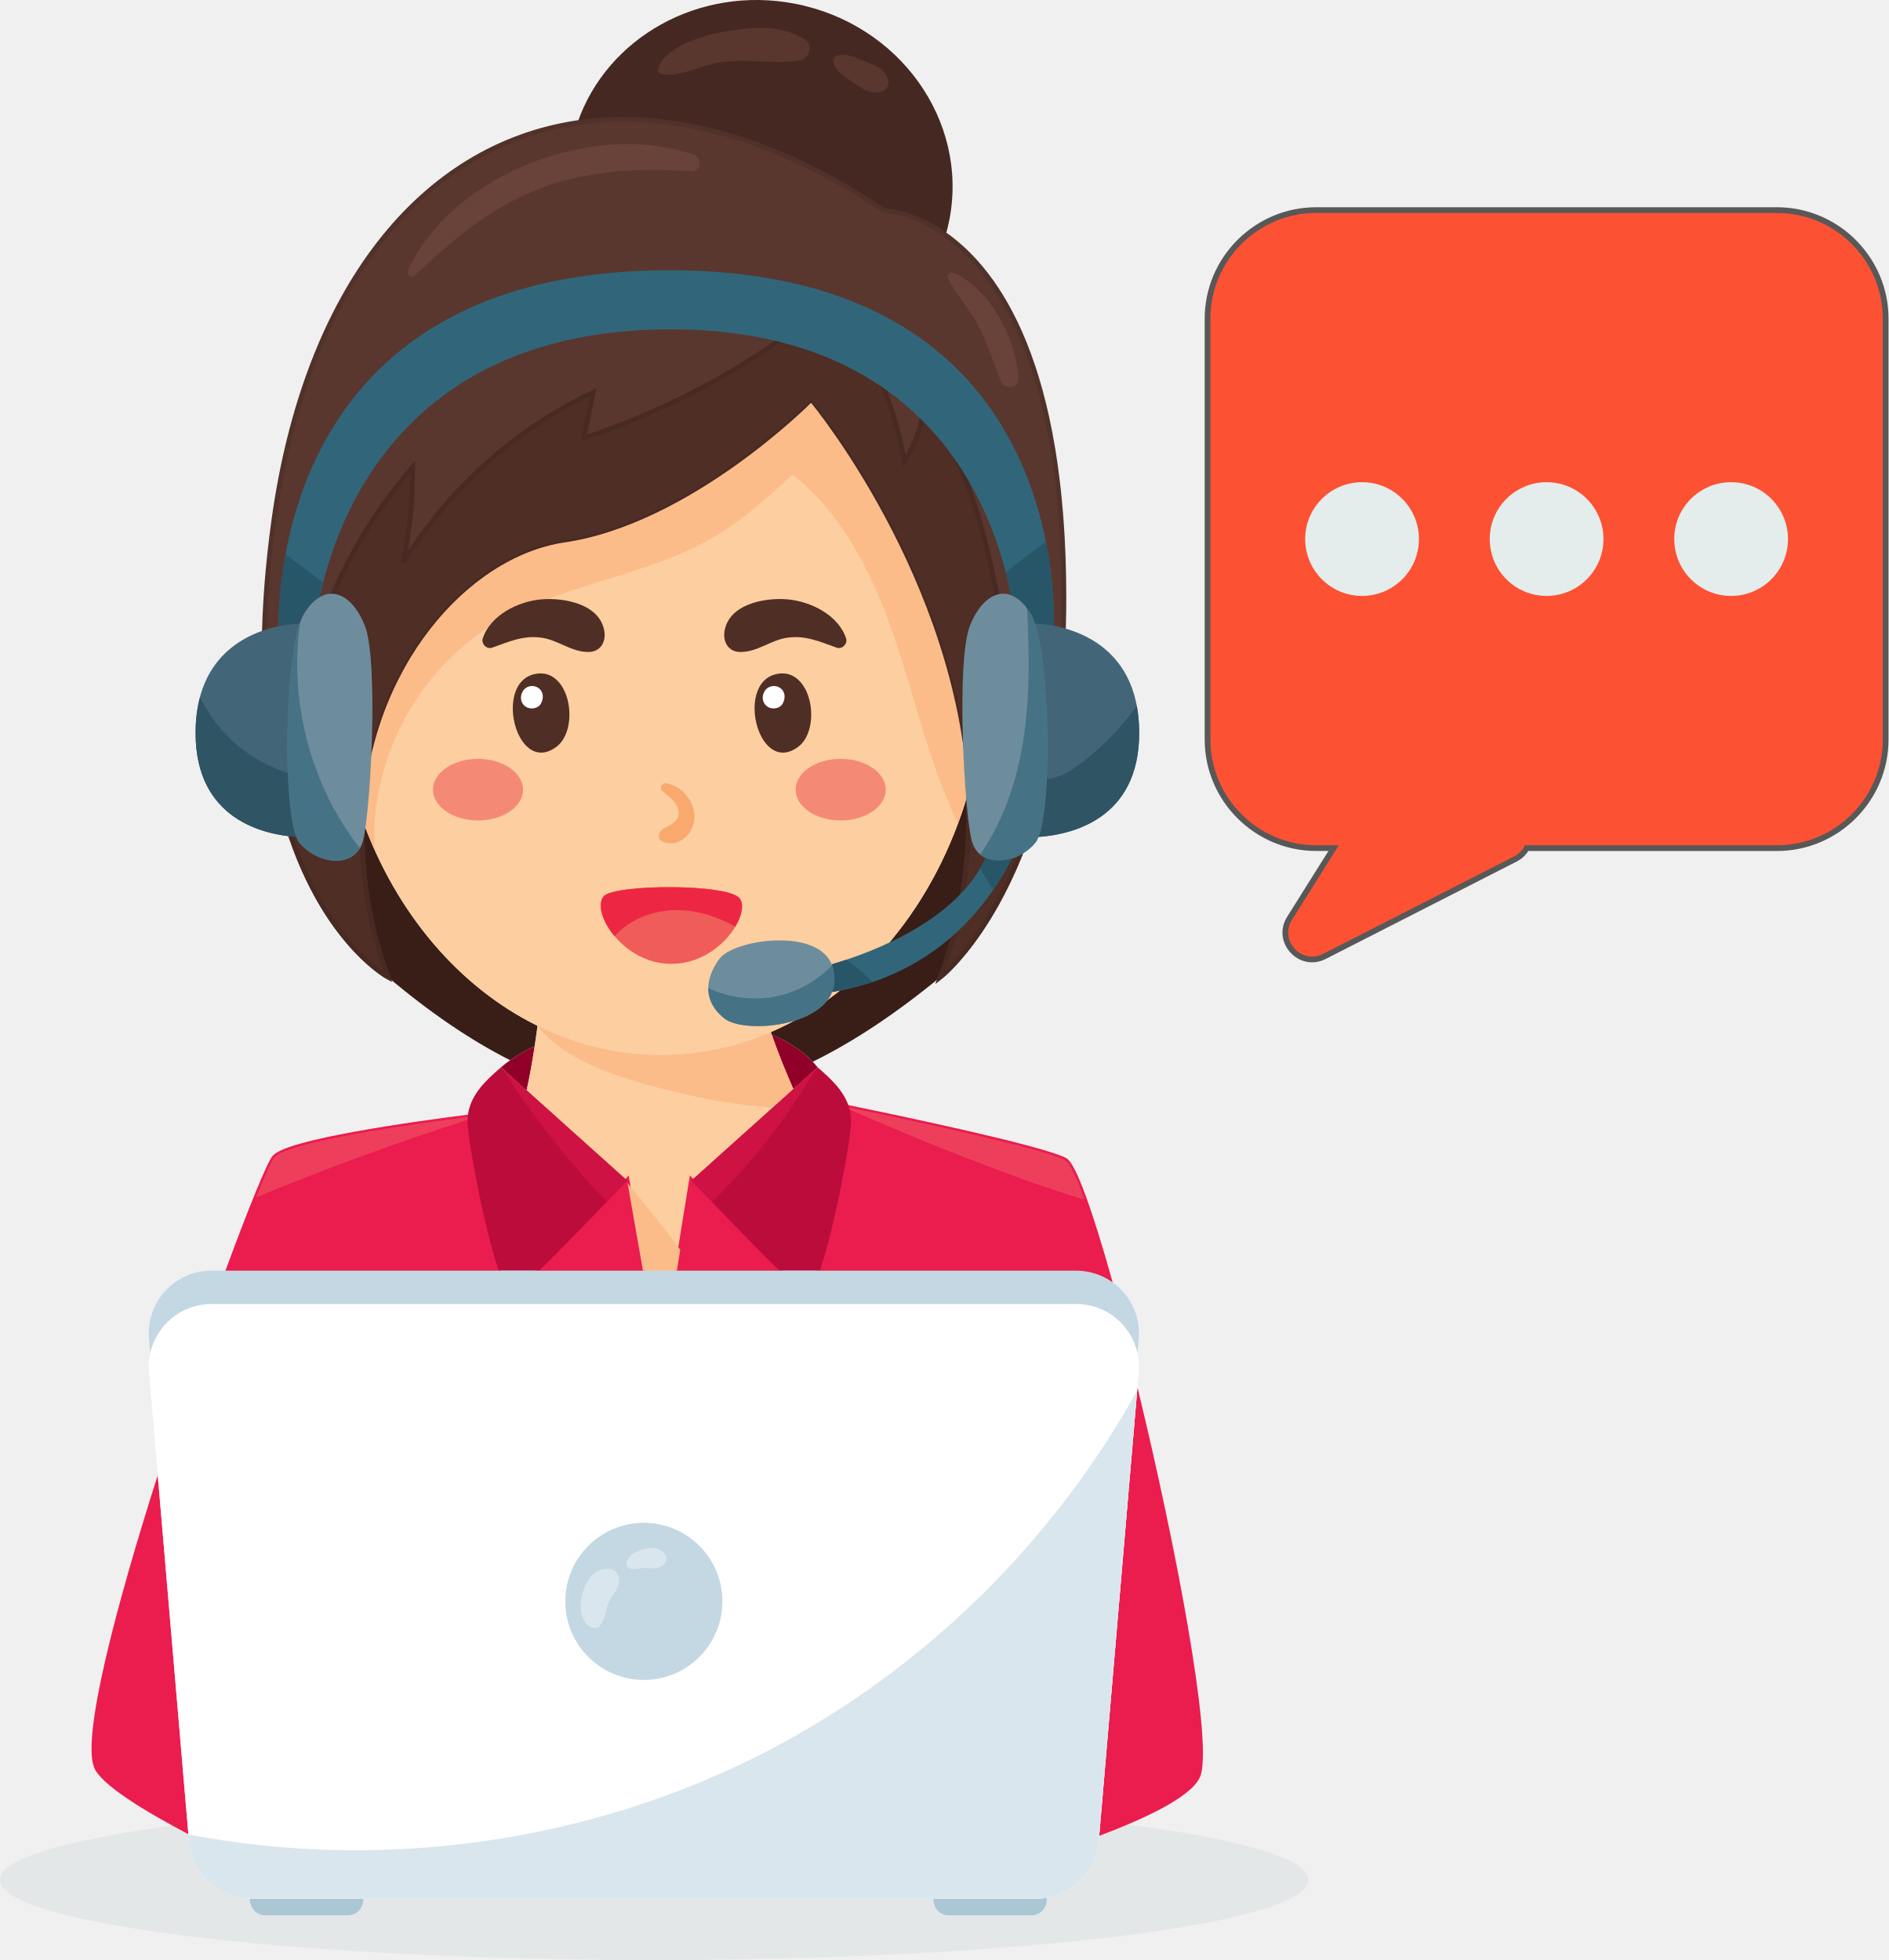
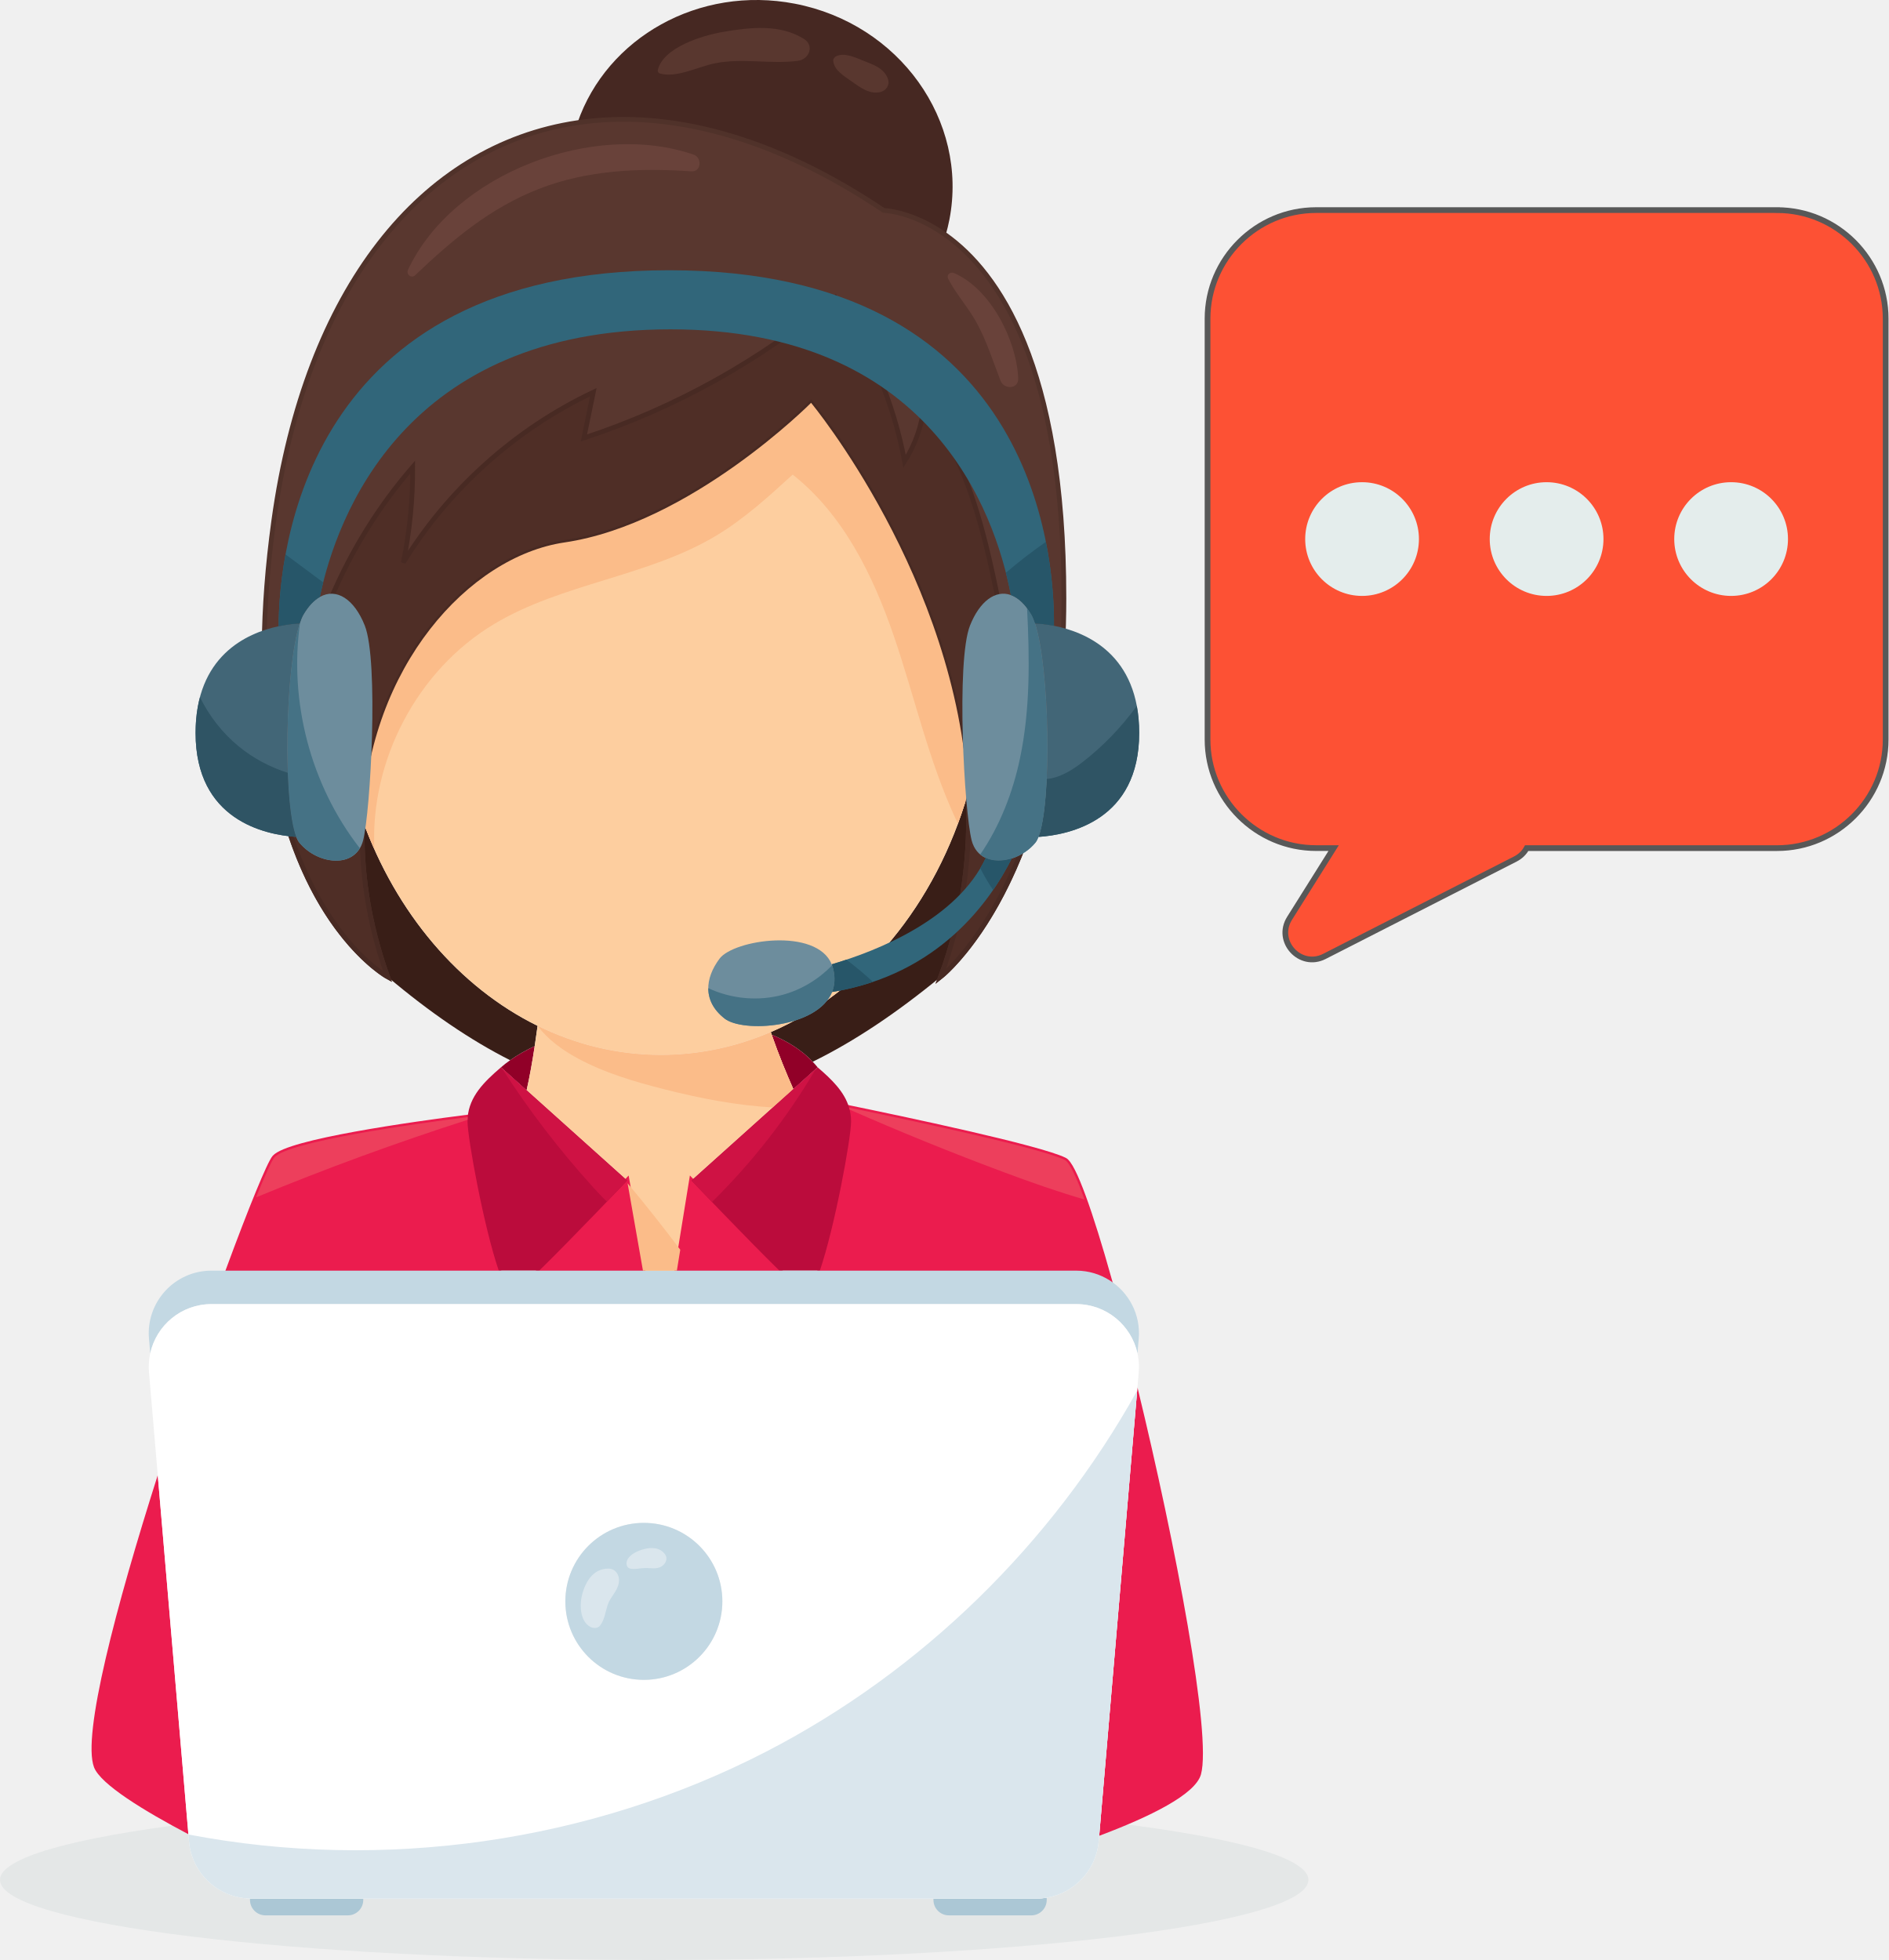
<svg xmlns="http://www.w3.org/2000/svg" width="39.687mm" height="41.197mm" viewBox="0 0 39.687 41.197" version="1.1" id="svg1" xml:space="preserve">
  <defs id="defs1" />
  <g id="layer1" transform="translate(-73.22769,-327.5129)">
    <g id="g377" transform="matrix(0.3749989,0,0,0.3749989,286.7458,-69.93483)">
      <g id="g301" transform="matrix(1.004106,0,0,1.004106,4.934689,-3.410791)">
        <g id="g299" transform="translate(5.0752824e-5,-1.1514943e-4)">
          <ellipse style="fill:#e4e7e7;fill-opacity:1;stroke:none;stroke-width:0.333;stroke-opacity:1" cx="-535.457" cy="1163.864" rx="36.513" ry="4.473" id="ellipse1-88" />
          <g id="g45-1" transform="matrix(0.2645833,0,0,0.2645833,-601.5147,1044.548)">
            <path style="fill:#391e17" d="m 225.067,270.775 c -16.559,-8.14 -29.861,-23.807 -36.927,-43.449 -0.442,10.255 1.095,21.409 5.278,33.1 8.949,7.561 17.519,13.391 25.856,17.6 1.518,-1.076 3.26,-2.072 5.184,-2.978 0.216,-1.419 0.419,-2.85 0.609,-4.273 z" id="path2-2" />
            <path style="fill:#391e17" d="m 315.839,221.715 c -6.758,23.41 -22.123,42.013 -41.583,50.379 0.062,0.179 0.122,0.361 0.184,0.54 3.438,1.428 6.396,3.321 8.657,5.716 8.776,-4.302 17.712,-10.293 26.992,-17.924 4.89,-13.134 6.392,-26.236 5.75,-38.711 z" id="path3-1" />
            <path style="fill:#910028" d="m 224.458,275.048 c -1.924,0.907 -3.667,1.903 -5.184,2.978 -0.685,0.486 -1.341,0.982 -1.929,1.5 l 5.404,4.853 c 0.64,-2.833 1.21,-6.042 1.709,-9.331 z" id="path4-49" />
            <path style="fill:#910028" d="m 274.44,272.634 c 1.505,4.317 3.155,8.303 4.571,11.492 l 5.123,-4.6 c -0.323,-0.408 -0.677,-0.794 -1.037,-1.176 -2.261,-2.395 -5.219,-4.289 -8.657,-5.716 z" id="path5-8" />
            <path style="fill:#fdce9f" d="m 279.011,284.126 c -1.416,-3.189 -3.066,-7.175 -4.571,-11.492 -0.062,-0.179 -0.123,-0.36 -0.184,-0.54 -7.238,3.112 -15.036,4.816 -23.17,4.816 -9.213,0 -17.995,-2.19 -26.02,-6.135 -0.189,1.423 -0.393,2.854 -0.608,4.273 -0.5,3.289 -1.069,6.498 -1.709,9.331 l 21.203,19.039 3.339,19.005 h 7.154 l 3.082,-19.005 z" id="path6-24" />
            <path style="fill:#eb1c4e;stroke:#eb1c4e;stroke-opacity:1" d="m 284.602,322.423 h 54.095 c 2.6,0 5.003,0.76 7.037,2.043 -4.006,-14.279 -7.575,-24.444 -9.472,-25.392 -5.229,-2.615 -34.233,-8.725 -45.487,-11.037 0.266,0.903 0.418,1.859 0.418,2.892 0,3.558 -3.455,22.365 -6.591,31.494 z" id="path7-5" />
            <path style="fill:#eb1c4e" d="m 351.599,347.026 -8.069,94.633 c 10.704,-4.017 20.298,-8.718 21.47,-12.964 2.283,-8.275 -5.278,-48.257 -13.401,-81.669 z" id="path8-2" />
            <path style="fill:#eb1c4e" d="m 131.5,427.194 c 1.368,3.606 10.581,9.219 19.904,14.131 l -6.46,-75.76 c -8.813,27.692 -15.994,54.907 -13.444,61.629 z" id="path9-99" />
            <path style="fill:#eb1c4e;stroke:#eb1c4e;stroke-opacity:1" d="m 210.286,290.929 c 0,-0.308 0.013,-0.608 0.038,-0.904 -11.911,1.519 -37.846,5.172 -40.763,8.506 -1.06,1.211 -4.918,10.63 -9.809,23.892 h 57.125 c -3.137,-9.129 -6.591,-27.936 -6.591,-31.494 z" id="path10-83" />
            <path style="fill:#eb1c4e;stroke:#eb1c4e;stroke-opacity:1" d="m 257.527,303.418 -3.082,19.005 h 21.625 c -7.194,-7.059 -18.543,-19.005 -18.543,-19.005 z" id="path11-8" />
            <path style="fill:#eb1c4e;stroke:#eb1c4e;stroke-opacity:1" d="m 225.409,322.423 h 21.882 l -3.339,-19.005 c 0,0 -11.35,11.946 -18.543,19.005 z" id="path12-6" />
            <path style="fill:#bb0c3c" d="m 216.877,322.423 h 8.533 c 7.193,-7.058 18.543,-19.005 18.543,-19.005 l -21.203,-19.039 -5.404,-4.853 c -3.562,3.053 -6.647,6.106 -7.021,10.499 -0.025,0.295 -0.038,0.596 -0.038,0.904 -0.001,3.558 3.453,22.365 6.59,31.494 z" id="path13-9" />
            <path style="fill:#bb0c3c" d="m 257.527,303.418 c 0,0 11.35,11.947 18.543,19.005 h 8.533 c 3.136,-9.129 6.591,-27.935 6.591,-31.494 0,-1.033 -0.153,-1.989 -0.418,-2.892 -0.991,-3.369 -3.643,-5.941 -6.641,-8.511 l -5.123,4.6 z" id="path14-8" />
            <path style="fill:#462822" d="m 298.088,98.747 c 0,0 5.903,0.106 13.054,5.194 0.308,-1.067 0.58,-2.151 0.794,-3.261 4.03,-20.914 -10.571,-41.31 -32.612,-45.557 -20.2,-3.892 -39.628,7.137 -45.836,25.105 19.191,-2.849 41.307,2.872 64.6,18.519 z" id="path15-66" />
            <path style="fill:#abc7d5" d="m 164.402,454.9 v 0.294 c 0,1.795 1.455,3.25 3.25,3.25 h 17.392 c 1.795,0 3.25,-1.455 3.25,-3.25 v -0.279 h -23.589 c -0.101,0 -0.201,-0.013 -0.303,-0.015 z" id="path16-2" />
            <path style="fill:#abc7d5" d="m 308.569,454.915 v 0.279 c 0,1.795 1.455,3.25 3.25,3.25 h 17.392 c 1.795,0 3.25,-1.455 3.25,-3.25 v -0.474 c -0.719,0.121 -1.453,0.195 -2.204,0.195 z" id="path17-38" />
            <path style="fill:#c3d8e3" d="m 156.266,329.482 h 182.431 c 6.377,0 11.62,4.496 12.91,10.391 l 0.265,-3.104 c 0.437,-5.128 -2.112,-9.761 -6.137,-12.302 -2.034,-1.284 -4.437,-2.043 -7.037,-2.043 h -54.095 -8.533 -21.625 -7.154 -21.882 -8.533 -57.125 -3.486 c -7.746,0 -13.832,6.628 -13.174,14.346 l 0.265,3.104 c 1.29,-5.896 6.532,-10.392 12.91,-10.392 z" id="path18-26" />
            <path style="fill:#ffffff" d="m 351.872,343.827 c 0.116,-1.363 0.012,-2.689 -0.265,-3.954 -1.29,-5.895 -6.533,-10.391 -12.91,-10.391 H 156.266 c -6.377,0 -11.62,4.496 -12.91,10.391 -0.277,1.265 -0.381,2.591 -0.265,3.954 l 1.854,21.738 6.46,75.76 0.127,1.49 c 0.575,6.74 6.141,11.931 12.871,12.084 0.102,0.002 0.201,0.015 0.303,0.015 h 23.589 120.274 21.688 c 0.751,0 1.485,-0.074 2.204,-0.195 5.85,-0.985 10.451,-5.811 10.97,-11.904 l 0.099,-1.157 8.069,-94.633 z m -104.391,31.81 c 9.147,0 16.561,7.414 16.561,16.561 0,9.147 -7.415,16.561 -16.561,16.561 -9.147,0 -16.561,-7.415 -16.561,-16.561 0,-9.147 7.415,-16.561 16.561,-16.561 z" id="path19-2" />
            <circle style="fill:#c3d8e3" cx="247.481" cy="392.198" r="16.561" id="circle19" />
            <path style="fill:#fdce9f" d="m 251.086,276.91 c 8.133,0 15.932,-1.705 23.17,-4.816 19.46,-8.366 34.825,-26.969 41.583,-50.379 -2.337,-45.345 -33.085,-82.384 -33.085,-82.384 0,0 -25.334,25.528 -52.002,29.456 -20.231,2.979 -41.224,26.305 -42.613,58.54 7.067,19.642 20.369,35.309 36.927,43.449 8.025,3.944 16.807,6.134 26.02,6.134 z" id="path20-75" />
            <path style="fill:#59372f;stroke:#50322a;stroke-opacity:1" d="m 188.139,227.326 c 1.389,-32.235 22.382,-55.561 42.613,-58.54 26.668,-3.928 52.002,-29.456 52.002,-29.456 0,0 30.748,37.039 33.085,82.384 0.643,12.475 -0.86,25.577 -5.75,38.711 0,0 25.992,-20.288 26.001,-79.858 0.007,-49.186 -13.948,-68.802 -24.947,-76.628 -7.152,-5.088 -13.054,-5.194 -13.054,-5.194 -23.293,-15.647 -45.409,-21.368 -64.6,-18.519 -32.991,4.898 -57.327,35.143 -64.071,83.976 -10.667,77.239 24.001,96.222 24.001,96.222 -4.185,-11.688 -5.722,-22.843 -5.28,-33.098 z" id="path21-7" />
            <path style="fill:#4f2e26;stroke:#482a23;stroke-opacity:1" d="m 306.604,139.698 c -0.409,4.24 -1.836,8.378 -4.127,11.969 -2.305,-12.385 -7.322,-24.257 -14.598,-34.542 -15.568,13.148 -33.686,23.266 -53.046,29.624 0.663,-3.218 1.326,-6.437 1.989,-9.655 -16.45,7.785 -30.558,20.439 -40.08,35.948 1.348,-6.63 2.013,-13.399 1.981,-20.165 -14.369,16.594 -23.328,37.799 -25.21,59.669 -0.16,1.855 -0.93,4.32 -2.783,4.139 -0.539,-0.053 -0.999,-0.353 -1.411,-0.72 6.036,34.561 24.1,44.46 24.1,44.46 -4.184,-11.691 -5.72,-22.845 -5.278,-33.1 1.389,-32.235 22.382,-55.561 42.613,-58.54 26.668,-3.928 52.002,-29.456 52.002,-29.456 0,0 30.748,37.039 33.085,82.384 0.643,12.475 -0.86,25.577 -5.75,38.711 0,0 14.835,-11.587 22.093,-42.943 -11.157,-24.336 -8.763,-56.163 -25.58,-77.783 z" id="path22-82" />
            <path style="fill:#69423a" d="m 257.977,86.967 c -20.888,-7.205 -50.622,3.834 -60.243,24.287 -0.453,0.962 0.681,1.941 1.503,1.16 7.902,-7.51 15.839,-14.217 26.133,-18.226 10.253,-3.993 21.265,-4.444 32.129,-3.691 2.126,0.147 2.301,-2.902 0.478,-3.53 z" id="path23-7" />
            <path style="fill:#69423a" d="m 312.919,111.957 c -0.811,-0.35 -1.669,0.375 -1.229,1.229 1.669,3.243 4.192,5.982 5.964,9.197 2.154,3.908 3.465,8.163 5.074,12.305 0.727,1.872 3.815,1.781 3.721,-0.504 -0.329,-8.031 -5.811,-18.895 -13.53,-22.227 z" id="path24-8" />
            <path style="fill:#fbbc89" d="m 282.754,139.331 c 0,0 -25.334,25.528 -52.002,29.456 -20.231,2.979 -41.224,26.305 -42.613,58.54 0.756,2.102 1.598,4.149 2.494,6.156 -0.894,-18.744 9.063,-37.743 25.182,-47.433 14.493,-8.713 32.516,-10.01 47.001,-18.738 5.88,-3.543 10.99,-8.205 16.058,-12.836 10.657,8.407 16.924,21.182 21.327,34.022 4.403,12.84 7.316,26.234 13.026,38.548 0.165,0.356 0.336,0.714 0.506,1.071 0.774,-2.089 1.477,-4.224 2.105,-6.401 -2.336,-45.346 -33.084,-82.385 -33.084,-82.385 z" id="path25-0" />
-             <path style="fill:#4f2e26" d="m 239.163,187.637 c -0.827,-5.831 -8.465,-7.269 -13.323,-6.839 -4.873,0.431 -10.731,3.306 -12.342,8.249 -0.361,1.109 0.824,2.344 1.951,1.951 3.539,-1.235 6.496,-2.648 10.389,-2.122 3.61,0.488 6.393,3.111 10.082,3.018 2.39,-0.06 3.55,-2.088 3.243,-4.257 z" id="path26-2" />
            <g id="g28-08">
-               <path style="fill:#4f2e26" d="m 227.569,196.792 c -0.645,-0.277 -1.367,-0.409 -2.164,-0.36 -10.065,0.615 -5.045,21.995 3.647,15.462 4.208,-3.164 3.421,-12.995 -1.483,-15.102 z" id="path27-9" />
-               <path style="fill:#ffffff" d="m 225.073,199.382 c -1.052,-0.616 -2.54,-0.275 -3.136,0.822 -0.03,0.055 -0.059,0.109 -0.089,0.163 -0.598,1.101 -0.281,2.497 0.824,3.145 1,0.585 2.622,0.314 3.144,-0.825 0.026,-0.057 0.052,-0.113 0.078,-0.17 0.523,-1.134 0.335,-2.458 -0.821,-3.135 z" id="path28-28" />
-             </g>
-             <path style="fill:#4f2e26" d="m 264.48,187.637 c 0.827,-5.831 8.465,-7.269 13.323,-6.839 4.874,0.431 10.732,3.306 12.342,8.249 0.361,1.109 -0.824,2.344 -1.951,1.951 -3.539,-1.235 -6.497,-2.648 -10.389,-2.122 -3.61,0.488 -6.393,3.111 -10.082,3.018 -2.391,-0.06 -3.551,-2.088 -3.243,-4.257 z" id="path29-2" />
+ 			
+ 			
+ 		</g>
            <g id="g31-05">
-               <path style="fill:#4f2e26" d="m 278.569,196.792 c -0.645,-0.277 -1.367,-0.409 -2.164,-0.36 -10.065,0.615 -5.045,21.995 3.647,15.462 4.208,-3.164 3.421,-12.995 -1.483,-15.102 z" id="path30-5" />
-               <path style="fill:#ffffff" d="m 276.073,199.382 c -1.052,-0.616 -2.54,-0.275 -3.136,0.822 -0.03,0.055 -0.059,0.109 -0.089,0.163 -0.598,1.101 -0.281,2.497 0.825,3.145 1,0.585 2.622,0.314 3.144,-0.825 0.026,-0.057 0.052,-0.113 0.078,-0.17 0.522,-1.134 0.334,-2.458 -0.822,-3.135 z" id="path31-27" />
-             </g>
-             <path style="fill:#f9a96e" d="m 252.029,219.597 c -0.812,-0.105 -1.293,1.131 -0.677,1.634 1.439,1.175 2.823,2.04 3.38,3.932 0.613,2.082 -1.351,3.236 -2.932,3.901 -1.072,0.451 -1.739,2.186 -0.369,2.82 3.322,1.538 6.614,-1.679 6.717,-5.026 0.108,-3.462 -2.656,-6.814 -6.119,-7.261 z" id="path32-6" />
-             <path style="fill:#f05c59" d="m 239,243.445 c 2.173,-2.568 26.5,-2.75 28.75,0.5 2.25,3.25 -4.25,13.75 -14.5,13.75 -10.25,0 -17,-11 -14.25,-14.25 z" id="path33-7" />
-             <path style="fill:#ed2743" d="m 267.75,243.945 c -2.25,-3.25 -26.578,-3.068 -28.75,-0.5 -1.385,1.637 -0.359,5.238 2.309,8.411 3.6,-4.05 9.476,-5.919 14.951,-5.422 3.711,0.337 7.242,1.608 10.516,3.416 1.413,-2.367 1.833,-4.665 0.974,-5.905 z" id="path34-8" />
-             <ellipse style="fill:#f48a75" cx="289" cy="220.945" rx="9.5" ry="6.5" id="ellipse34" />
-             <ellipse style="fill:#f48a75" cx="212.5" cy="220.945" rx="9.5" ry="6.5" id="ellipse35" />
+ 			
+ 			
+ 		</g>
            <path style="fill:#fbbc89" d="m 274.715,287.984 4.297,-3.858 c -1.416,-3.189 -3.066,-7.175 -4.571,-11.492 -0.062,-0.179 -0.123,-0.36 -0.184,-0.54 -7.238,3.112 -15.036,4.816 -23.17,4.816 -9.213,0 -17.995,-2.19 -26.02,-6.135 0,0.002 -0.001,0.004 -0.001,0.006 2.203,2.926 5.307,5.159 8.56,6.907 5.661,3.041 11.885,4.876 18.114,6.457 7.485,1.899 15.258,3.44 22.975,3.839 z" id="path35-7" />
            <path style="fill:#fbbc89" d="m 247.291,322.423 h 7.154 l 0.715,-4.41 c -3.58,-4.77 -7.279,-9.45 -11.108,-14.023 z" id="path36-8" />
            <path style="fill:#cf1244" d="m 279.011,284.126 -21.484,19.292 c 0,0 1.758,1.85 4.324,4.52 8.485,-8.351 15.877,-17.81 21.907,-28.074 z" id="path37-1" />
            <path style="fill:#cf1244" d="m 217.489,279.656 c 5.706,8.879 12.142,17.29 19.231,25.11 0.959,1.058 1.944,2.109 2.981,3.095 2.526,-2.628 4.25,-4.443 4.25,-4.443 l -21.203,-19.039 z" id="path38-6" />
            <path style="fill:#ed3f5c" d="m 165.687,306.958 c 14.641,-6.053 29.529,-11.507 44.613,-16.353 0.006,-0.194 0.008,-0.39 0.024,-0.58 -11.911,1.519 -37.846,5.172 -40.763,8.506 -0.571,0.652 -1.957,3.699 -3.874,8.427 z" id="path39-0" />
            <path style="fill:#ed3f5c" d="m 336.262,299.074 c -5.229,-2.615 -34.233,-8.725 -45.487,-11.037 0.04,0.134 0.071,0.272 0.106,0.409 10.754,4.723 21.639,9.149 32.646,13.25 5.575,2.077 11.203,4.066 16.914,5.727 -1.733,-4.814 -3.186,-7.853 -4.179,-8.349 z" id="path40-9" />
            <path style="fill:#59372f" d="m 281.252,62.554 c -5.08,-3.177 -11.376,-2.45 -17.026,-1.484 -4.313,0.737 -12.589,3.213 -13.796,8.012 -0.083,0.332 0.103,0.675 0.437,0.769 3.578,1.008 8.123,-1.482 11.723,-2.174 5.857,-1.125 11.609,0.254 17.41,-0.501 2.344,-0.305 3.515,-3.207 1.252,-4.622 z" id="path41-58" />
            <path style="fill:#59372f" d="m 299.015,71.139 c -0.753,-2.412 -3.161,-3.16 -5.302,-4.012 -1.673,-0.666 -4.026,-1.811 -5.756,-0.859 -0.304,0.167 -0.569,0.569 -0.532,0.928 0.202,1.981 2.284,3.182 3.784,4.25 1.816,1.293 4.002,2.976 6.346,2.265 1.061,-0.323 1.806,-1.464 1.46,-2.572 z" id="path42-9" />
            <path style="fill:#dae6ed" d="m 273.317,423.884 c -37.165,19.189 -80.848,25.359 -121.908,17.497 l 0.122,1.435 c 0.575,6.74 6.141,11.931 12.871,12.084 0.102,0.002 0.201,0.015 0.303,0.015 h 23.589 120.274 21.688 c 0.751,0 1.485,-0.074 2.204,-0.195 5.85,-0.985 10.451,-5.811 10.97,-11.904 l 0.099,-1.157 8.006,-93.896 c -17.938,32.239 -45.416,59.185 -78.218,76.121 z" id="path43-0" />
            <path style="fill:#dae6ed" d="m 239.945,385.283 c -3.032,0.037 -4.644,2.55 -5.41,5.194 -0.635,2.189 -0.644,5.904 1.693,7.121 0.602,0.313 1.519,0.33 1.988,-0.257 0.989,-1.237 1.14,-2.882 1.619,-4.365 0.56,-1.733 2.067,-2.84 2.37,-4.727 0.235,-1.464 -0.609,-2.986 -2.26,-2.966 z" id="path44-00" />
            <path style="fill:#dae6ed" d="m 251.997,382.338 c -1.037,-1.53 -2.875,-1.598 -4.529,-1.152 -1.298,0.35 -2.957,1.052 -3.518,2.37 -0.27,0.635 -0.126,1.61 0.712,1.75 1.015,0.17 1.976,-0.108 2.992,-0.14 1.239,-0.039 2.641,0.357 3.72,-0.45 0.716,-0.535 1.198,-1.529 0.623,-2.378 z" id="path45-7" />
          </g>
          <g id="g255" transform="matrix(1.205426,0,0,1.205426,164.4662,-391.7756)">
            <path style="fill:#fd5134;fill-opacity:1;stroke:#585858;stroke-width:0.265;stroke-opacity:1" d="m -528.655,1213.206 h -21.343 c -2.765,0 -5.027,2.262 -5.027,5.027 v 19.491 c 0,2.765 2.262,5.027 5.027,5.027 h 0.811 l -2.04,3.251 c -0.669,1.066 0.493,2.336 1.614,1.764 l 8.838,-4.509 c 0.245,-0.125 0.415,-0.303 0.526,-0.505 h 11.594 c 2.765,0 5.027,-2.262 5.027,-5.027 v -19.491 c 0,-2.765 -2.262,-5.027 -5.027,-5.027 z" id="path62-8" />
            <g id="g169" transform="translate(-48.56744,215.9828)" style="fill:#e4edec;fill-opacity:1">
              <circle style="opacity:1;fill:#e4edec;fill-opacity:1;stroke:none;stroke-width:0.743;stroke-linecap:round;stroke-linejoin:round;stroke-opacity:1" id="path132" cx="-499.303" cy="1012.457" r="2.633" />
              <circle style="fill:#e4edec;fill-opacity:1;stroke:none;stroke-width:0.743;stroke-linecap:round;stroke-linejoin:round;stroke-opacity:1" id="path132-5" cx="-490.759" cy="1012.457" r="2.633" />
              <circle style="fill:#e4edec;fill-opacity:1;stroke:none;stroke-width:0.743;stroke-linecap:round;stroke-linejoin:round;stroke-opacity:1" id="path132-6" cx="-482.216" cy="1012.457" r="2.633" />
            </g>
          </g>
        </g>
        <g id="g61-2" transform="matrix(0.2645833,0,0,0.2645833,-601.5147,1044.548)">
          <path style="fill:#31667a" d="m 329.204,183.976 c 0.286,0.483 0.553,1.132 0.805,1.896 0.922,0.047 2.319,0.174 3.981,0.5 0.136,-15.785 -4.465,-75.011 -81.182,-75.011 -76.871,0 -82.275,59.466 -82.368,75.106 1.863,-0.397 3.437,-0.544 4.443,-0.595 0.252,-0.764 0.519,-1.414 0.805,-1.896 1.065,-1.798 2.239,-3.004 3.445,-3.689 3.521,-16.835 17.777,-56.46 73.986,-56.46 54.624,0 68.352,38.157 71.787,56.062 1.503,0.543 2.983,1.868 4.298,4.087 z" id="path46-5" />
          <path style="fill:#426677" d="m 174.883,185.872 c -1.006,0.051 -2.579,0.198 -4.443,0.595 -6.849,1.46 -17.516,6.328 -17.516,22.518 0,18.357 14.541,21.468 21.235,21.929 -2.853,-7.26 -2.345,-35.738 0.724,-45.042 z" id="path47-52" />
          <path style="fill:#6d8d9d" d="m 175.688,183.976 c -0.286,0.483 -0.553,1.132 -0.805,1.896 -3.068,9.304 -3.576,37.782 -0.723,45.043 0.202,0.513 0.42,0.924 0.656,1.211 3.841,4.674 11.873,5.61 13.445,-0.468 1.572,-6.077 3.318,-37.865 0.349,-45.345 -2.207,-5.561 -5.978,-8.012 -9.475,-6.026 -1.208,0.685 -2.382,1.89 -3.447,3.689 z" id="path48-1" />
          <path style="fill:#31667a" d="m 319.601,235.361 c -6.038,12.856 -22.611,19.509 -32.486,22.43 0.112,0.271 0.209,0.552 0.286,0.848 0.492,1.906 0.364,3.564 -0.212,4.993 22.526,-3.657 33.409,-19.204 37.896,-28.167 -1.916,0.608 -3.894,0.626 -5.484,-0.104 z" id="path49-48" />
          <path style="fill:#426677" d="m 351.967,208.986 c 0,-16.559 -11.158,-21.275 -17.978,-22.613 -1.662,-0.326 -3.059,-0.453 -3.981,-0.5 3.068,9.304 3.576,37.782 0.723,45.043 6.695,-0.462 21.236,-3.574 21.236,-21.93 z" id="path50" />
          <path style="fill:#6d8d9d" d="m 330.009,185.872 c -0.252,-0.764 -0.519,-1.414 -0.805,-1.896 -1.315,-2.219 -2.794,-3.544 -4.297,-4.087 -3.244,-1.174 -6.595,1.312 -8.624,6.424 -2.968,7.48 -1.222,39.268 0.349,45.345 0.482,1.866 1.577,3.064 2.969,3.703 1.59,0.73 3.568,0.712 5.484,0.105 1.87,-0.592 3.677,-1.74 4.992,-3.34 0.236,-0.287 0.454,-0.697 0.655,-1.211 2.853,-7.261 2.345,-35.739 -0.723,-45.043 z" id="path51-6" />
          <path style="fill:#6d8d9d" d="m 287.4,258.64 c -0.076,-0.296 -0.174,-0.578 -0.286,-0.848 -3.229,-7.832 -20.679,-5.197 -23.669,-1.188 -3.094,4.148 -3.588,8.976 1.056,12.627 3.906,3.071 19.636,1.975 22.688,-5.598 0.575,-1.43 0.703,-3.087 0.211,-4.993 z" id="path52" />
          <path style="fill:#457285" d="m 187.565,233.3 c -10.391,-13.328 -14.985,-30.984 -12.588,-47.697 -0.031,0.09 -0.063,0.176 -0.094,0.27 -3.068,9.304 -3.576,37.782 -0.723,45.043 0.202,0.513 0.42,0.924 0.656,1.211 3.444,4.191 10.246,5.358 12.749,1.173 z" id="path53-4" />
          <path style="fill:#457285" d="m 329.204,183.976 c -0.288,-0.486 -0.585,-0.922 -0.887,-1.323 0.54,10.602 0.687,21.322 -1.498,31.705 -1.512,7.186 -4.24,14.244 -8.381,20.265 0.356,0.297 0.744,0.546 1.163,0.739 1.59,0.73 3.568,0.712 5.484,0.105 1.87,-0.592 3.677,-1.74 4.992,-3.34 0.236,-0.287 0.454,-0.697 0.655,-1.211 2.853,-7.261 2.345,-35.739 -0.723,-45.043 -0.252,-0.765 -0.519,-1.415 -0.805,-1.897 z" id="path54-6" />
          <path style="fill:#2f5464" d="m 339.853,215.26 c -2.169,1.666 -4.754,3.223 -7.388,3.428 -0.249,5.37 -0.817,9.895 -1.733,12.227 6.694,-0.461 21.235,-3.573 21.235,-21.929 0,-2.085 -0.178,-3.981 -0.5,-5.707 -3.273,4.522 -7.186,8.581 -11.614,11.981 z" id="path55-8" />
          <path style="fill:#2f5464" d="m 153.846,201.438 c -0.584,2.195 -0.922,4.692 -0.922,7.548 0,18.357 14.541,21.468 21.235,21.929 -0.989,-2.517 -1.574,-7.587 -1.788,-13.522 -3.778,-1.201 -7.336,-3.096 -10.396,-5.618 -3.411,-2.81 -6.176,-6.374 -8.129,-10.337 z" id="path56-98" />
          <path style="fill:#457285" d="m 276.857,264.202 c -5.2,1.435 -10.896,0.91 -15.78,-1.373 -0.011,2.278 1.004,4.5 3.423,6.402 3.906,3.071 19.636,1.975 22.688,-5.598 0.576,-1.429 0.704,-3.087 0.212,-4.993 -0.057,-0.22 -0.135,-0.425 -0.212,-0.63 -2.83,2.917 -6.411,5.11 -10.331,6.192 z" id="path57-3" />
          <path style="fill:#275669" d="m 318.449,237.525 c 0.817,1.584 1.704,3.128 2.703,4.596 1.655,-2.405 2.948,-4.688 3.932,-6.654 -1.916,0.607 -3.894,0.625 -5.484,-0.105 -0.348,0.742 -0.736,1.461 -1.151,2.163 z" id="path58-5" />
          <path style="fill:#275669" d="m 295.793,261.503 c -1.776,-1.662 -3.64,-3.228 -5.588,-4.684 -1.083,0.361 -2.12,0.686 -3.09,0.973 0.112,0.271 0.209,0.552 0.286,0.848 0.492,1.906 0.364,3.564 -0.212,4.993 3.084,-0.501 5.942,-1.232 8.604,-2.13 z" id="path59-5" />
          <path style="fill:#275669" d="m 324.907,179.889 c 1.502,0.544 2.982,1.868 4.297,4.087 0.286,0.483 0.553,1.132 0.805,1.896 0.922,0.047 2.319,0.174 3.981,0.5 0.033,-3.831 -0.217,-10.226 -1.706,-17.708 -2.915,2.031 -5.729,4.205 -8.43,6.513 0.429,1.682 0.775,3.264 1.053,4.712 z" id="path60-1" />
          <path style="fill:#275669" d="m 171.899,171.312 c -1.171,6.394 -1.439,11.79 -1.459,15.155 1.863,-0.397 3.437,-0.544 4.443,-0.595 0.252,-0.764 0.519,-1.414 0.805,-1.896 1.065,-1.798 2.239,-3.004 3.445,-3.689 0.199,-0.953 0.435,-1.982 0.709,-3.069 -2.648,-1.969 -5.295,-3.938 -7.943,-5.906 z" id="path61-5" />
        </g>
      </g>
    </g>
  </g>
</svg>
